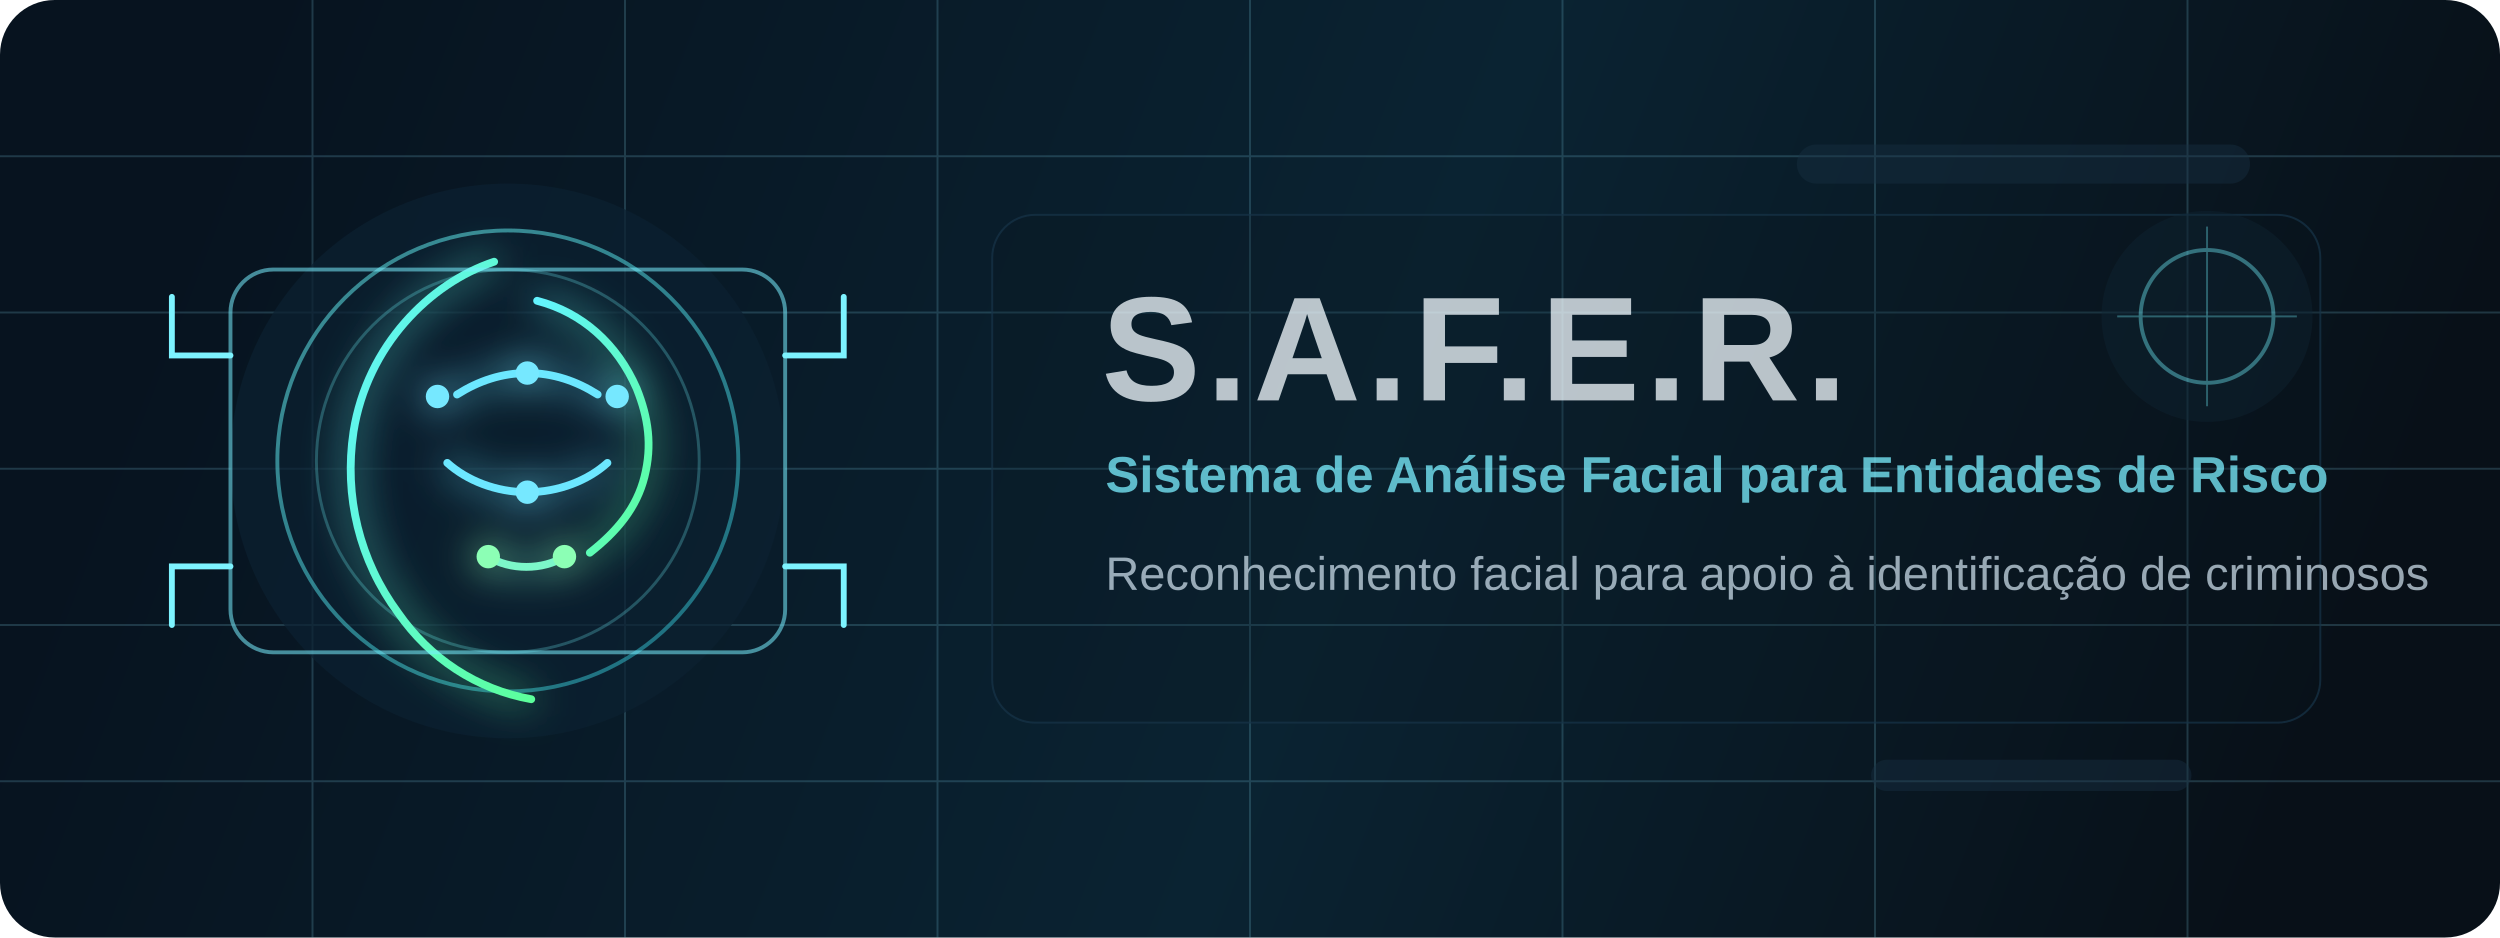
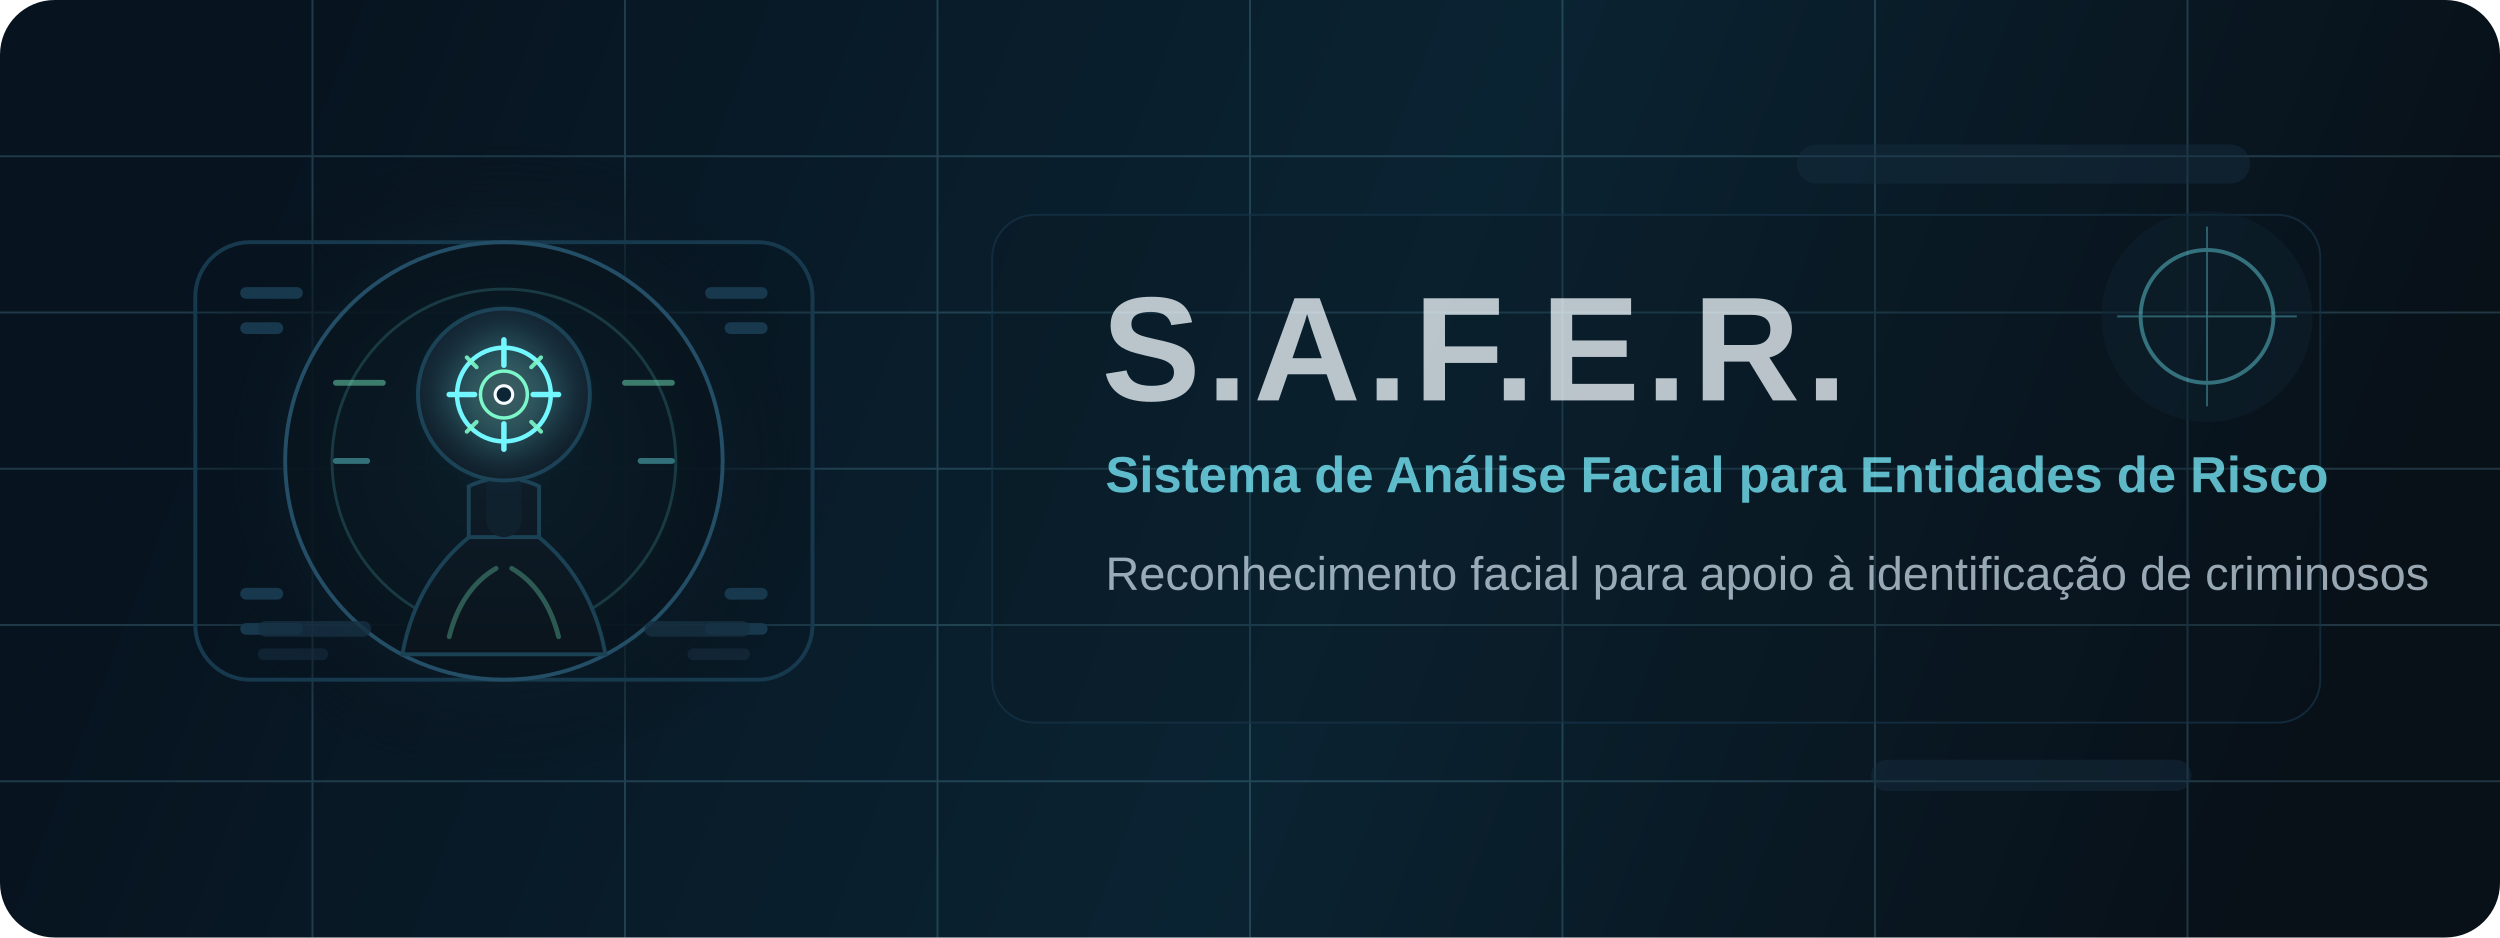
<svg xmlns="http://www.w3.org/2000/svg" width="1280" height="480" viewBox="0 0 1280 480" fill="none">
  <defs>
    <linearGradient id="bg" x1="120" y1="40" x2="1160" y2="440" gradientUnits="userSpaceOnUse">
      <stop stop-color="#07131F" />
      <stop offset="0.55" stop-color="#0A2332" />
      <stop offset="1" stop-color="#081018" />
    </linearGradient>
    <linearGradient id="accent" x1="312" y1="78" x2="502" y2="320" gradientUnits="userSpaceOnUse">
      <stop stop-color="#5CE1E6" />
      <stop offset="1" stop-color="#1EA4B8" />
    </linearGradient>
    <linearGradient id="line" x1="0" y1="0" x2="1" y2="1">
      <stop stop-color="#63F4FF" />
      <stop offset="1" stop-color="#5BFF9B" />
+     </linearGradient>
+     <radialGradient id="scopeGlow" cx="0" cy="0" r="1" gradientUnits="userSpaceOnUse" gradientTransform="translate(258 236) rotate(90) scale(166)">
+       <stop stop-color="#173A4A" stop-opacity="0.95" />
+       <stop offset="0.6" stop-color="#0C1E2B" stop-opacity="0.8" />
+       <stop offset="1" stop-color="#081119" stop-opacity="0" />
+     </radialGradient>
+     <linearGradient id="silhouette" x1="258" y1="164" x2="258" y2="340" gradientUnits="userSpaceOnUse">
+       <stop stop-color="#122331" />
+       <stop offset="1" stop-color="#09131B" />
    </linearGradient>
    <filter id="softGlow" x="-50%" y="-50%" width="200%" height="200%">
      <feGaussianBlur stdDeviation="10" result="blur" />
      <feMerge>
        <feMergeNode in="blur" />
        <feMergeNode in="SourceGraphic" />
      </feMerge>
    </filter>
  </defs>
  <rect width="1280" height="480" rx="28" fill="url(#bg)" />
  <g opacity="0.18">
    <path d="M0 80H1280" stroke="#8CE5FF" />
    <path d="M0 160H1280" stroke="#8CE5FF" />
    <path d="M0 240H1280" stroke="#8CE5FF" />
    <path d="M0 320H1280" stroke="#8CE5FF" />
    <path d="M0 400H1280" stroke="#8CE5FF" />
    <path d="M160 0V480" stroke="#8CE5FF" />
    <path d="M320 0V480" stroke="#8CE5FF" />
    <path d="M480 0V480" stroke="#8CE5FF" />
    <path d="M640 0V480" stroke="#8CE5FF" />
    <path d="M800 0V480" stroke="#8CE5FF" />
    <path d="M960 0V480" stroke="#8CE5FF" />
    <path d="M1120 0V480" stroke="#8CE5FF" />
  </g>
-   <circle cx="260" cy="236" r="142" fill="#0B2030" opacity="0.72" />
-   <circle cx="260" cy="236" r="118" fill="none" stroke="url(#accent)" stroke-width="2" opacity="0.55" />
-   <circle cx="260" cy="236" r="98" fill="none" stroke="#73F7FF" stroke-width="1.5" opacity="0.25" />
-   <g filter="url(#softGlow)">
-     <path d="M253 134C220 145 188 177 181 221C176 254 184 287 204 314C220 337 244 353 272 358" stroke="url(#line)" stroke-width="4" stroke-linecap="round" />
-     <path d="M275 154C298 160 316 176 326 199C332 214 334 228 330 244C326 260 316 272 302 283" stroke="url(#line)" stroke-width="4" stroke-linecap="round" />
-     <path d="M234 202C245 195 257 191 270 191C283 191 295 195 306 202" stroke="#6CE7FF" stroke-width="4" stroke-linecap="round" />
-     <path d="M229 237C239 246 254 252 270 252C286 252 301 246 311 237" stroke="#6CE7FF" stroke-width="4" stroke-linecap="round" />
-     <path d="M250 285C261 292 278 292 289 285" stroke="#7CF7C9" stroke-width="4" stroke-linecap="round" />
-     <circle cx="224" cy="203" r="6" fill="#76E8FF" />
-     <circle cx="316" cy="203" r="6" fill="#76E8FF" />
-     <circle cx="270" cy="191" r="6" fill="#76E8FF" />
-     <circle cx="270" cy="252" r="6" fill="#76E8FF" />
-     <circle cx="250" cy="285" r="6" fill="#8CFFB5" />
-     <circle cx="289" cy="285" r="6" fill="#8CFFB5" />
+   <g>
+     <circle cx="258" cy="236" r="166" fill="url(#scopeGlow)" />
+     <rect x="100" y="124" width="316" height="224" rx="28" fill="#08131B" fill-opacity="0.2" stroke="#17394D" stroke-width="2" />
+     <circle cx="258" cy="236" r="112" fill="#07131B" fill-opacity="0.6" stroke="#234E66" stroke-width="2" />
+     <circle cx="258" cy="236" r="88" fill="none" stroke="#73F7FF" stroke-opacity="0.16" stroke-width="1.5" />
+     <path d="M126 150H152" stroke="#17384D" stroke-width="6" stroke-linecap="round" />
+     <path d="M126 168H142" stroke="#17384D" stroke-width="6" stroke-linecap="round" />
+     <path d="M364 150H390" stroke="#17384D" stroke-width="6" stroke-linecap="round" />
+     <path d="M374 168H390" stroke="#17384D" stroke-width="6" stroke-linecap="round" />
+     <path d="M126 322H152" stroke="#17384D" stroke-width="6" stroke-linecap="round" />
+     <path d="M126 304H142" stroke="#17384D" stroke-width="6" stroke-linecap="round" />
+     <path d="M364 322H390" stroke="#17384D" stroke-width="6" stroke-linecap="round" />
+     <path d="M374 304H390" stroke="#17384D" stroke-width="6" stroke-linecap="round" />
+     <path d="M172 196H196" stroke="#7CF7C9" stroke-opacity="0.45" stroke-width="3" stroke-linecap="round" />
+     <path d="M320 196H344" stroke="#7CF7C9" stroke-opacity="0.45" stroke-width="3" stroke-linecap="round" />
+     <path d="M172 236H188" stroke="#73F7FF" stroke-opacity="0.4" stroke-width="3" stroke-linecap="round" />
+     <path d="M328 236H344" stroke="#73F7FF" stroke-opacity="0.4" stroke-width="3" stroke-linecap="round" />
+     <g transform="translate(0 9)">
+       <path d="M206 326C211 298 225 277 244 263C248 260 253 258 258 258C263 258 268 260 272 263C291 277 305 298 310 326Z" fill="url(#silhouette)" stroke="#1B4155" stroke-width="2" />
+       <path d="M240 240C246 237 252 236 258 236C264 236 270 237 276 240V266H240V240Z" fill="url(#silhouette)" stroke="#1B4155" stroke-width="2" />
+       <rect x="249" y="232" width="18" height="34" rx="9" fill="#10212E" />
+       <circle cx="258" cy="193" r="44" fill="url(#silhouette)" stroke="#1B4155" stroke-width="2" />
+       <path d="M230 317C234 301 242 289 254 282" stroke="#7CF7C9" stroke-opacity="0.3" stroke-width="2.5" stroke-linecap="round" />
+       <path d="M286 317C282 301 274 289 262 282" stroke="#7CF7C9" stroke-opacity="0.3" stroke-width="2.5" stroke-linecap="round" />
+       <g filter="url(#softGlow)">
+         <circle cx="258" cy="193" r="24" fill="none" stroke="#73F7FF" stroke-width="2.3" />
+         <circle cx="258" cy="193" r="12" fill="none" stroke="#7CF7C9" stroke-width="1.8" />
+         <circle cx="258" cy="193" r="4.5" fill="#0F2636" stroke="#F4FBFF" stroke-width="1.6" />
+         <path d="M230 193H243" stroke="#73F7FF" stroke-width="2.8" stroke-linecap="round" />
+         <path d="M273 193H286" stroke="#73F7FF" stroke-width="2.8" stroke-linecap="round" />
+         <path d="M258 165V178" stroke="#73F7FF" stroke-width="2.8" stroke-linecap="round" />
+         <path d="M258 208V221" stroke="#73F7FF" stroke-width="2.8" stroke-linecap="round" />
+         <path d="M239 174L244 179" stroke="#7CF7C9" stroke-width="2.1" stroke-linecap="round" opacity="0.9" />
+         <path d="M277 174L272 179" stroke="#7CF7C9" stroke-width="2.1" stroke-linecap="round" opacity="0.9" />
+         <path d="M239 212L244 207" stroke="#7CF7C9" stroke-width="2.1" stroke-linecap="round" opacity="0.9" />
+         <path d="M277 212L272 207" stroke="#7CF7C9" stroke-width="2.1" stroke-linecap="round" opacity="0.9" />
+       </g>
+     </g>
+     <rect x="132" y="318" width="58" height="8" rx="4" fill="#173042" opacity="0.8" />
+     <rect x="132" y="332" width="36" height="6" rx="3" fill="#173042" opacity="0.55" />
+     <rect x="330" y="318" width="54" height="8" rx="4" fill="#173042" opacity="0.8" />
+     <rect x="352" y="332" width="32" height="6" rx="3" fill="#173042" opacity="0.55" />
  </g>
-   <rect x="118" y="138" width="284" height="196" rx="22" stroke="#78EEFF" stroke-width="2" opacity="0.55" />
-   <path d="M118 182H88V152" stroke="#7DF3FF" stroke-width="3" stroke-linecap="round" />
-   <path d="M402 182H432V152" stroke="#7DF3FF" stroke-width="3" stroke-linecap="round" />
-   <path d="M118 290H88V320" stroke="#7DF3FF" stroke-width="3" stroke-linecap="round" />
-   <path d="M402 290H432V320" stroke="#7DF3FF" stroke-width="3" stroke-linecap="round" />
  <g opacity="0.75">
    <rect x="508" y="110" width="680" height="260" rx="22" fill="#0B1621" fill-opacity="0.32" stroke="#163246" />
    <text x="564" y="205" fill="#F4FBFF" font-size="76" font-weight="800" font-family="Segoe UI, Arial, sans-serif" letter-spacing="3">S.A.F.E.R.</text>
    <text x="566" y="252" fill="#7BEFFF" font-size="26" font-weight="600" font-family="Segoe UI, Arial, sans-serif">Sistema de Análise Facial para Entidades de Risco</text>
    <text x="566" y="302" fill="#C8D9E6" font-size="24" font-weight="400" font-family="Segoe UI, Arial, sans-serif">Reconhecimento facial para apoio à identificação de criminosos</text>
  </g>
  <g opacity="0.42">
    <rect x="920" y="74" width="232" height="20" rx="10" fill="#173042" />
    <rect x="958" y="389" width="164" height="16" rx="8" fill="#173042" />
    <circle cx="1130" cy="162" r="54" fill="#0F2433" />
    <circle cx="1130" cy="162" r="34" fill="none" stroke="#70F1FF" stroke-width="2" />
    <path d="M1130 116V208" stroke="#70F1FF" stroke-opacity="0.8" />
    <path d="M1084 162H1176" stroke="#70F1FF" stroke-opacity="0.8" />
  </g>
</svg>
